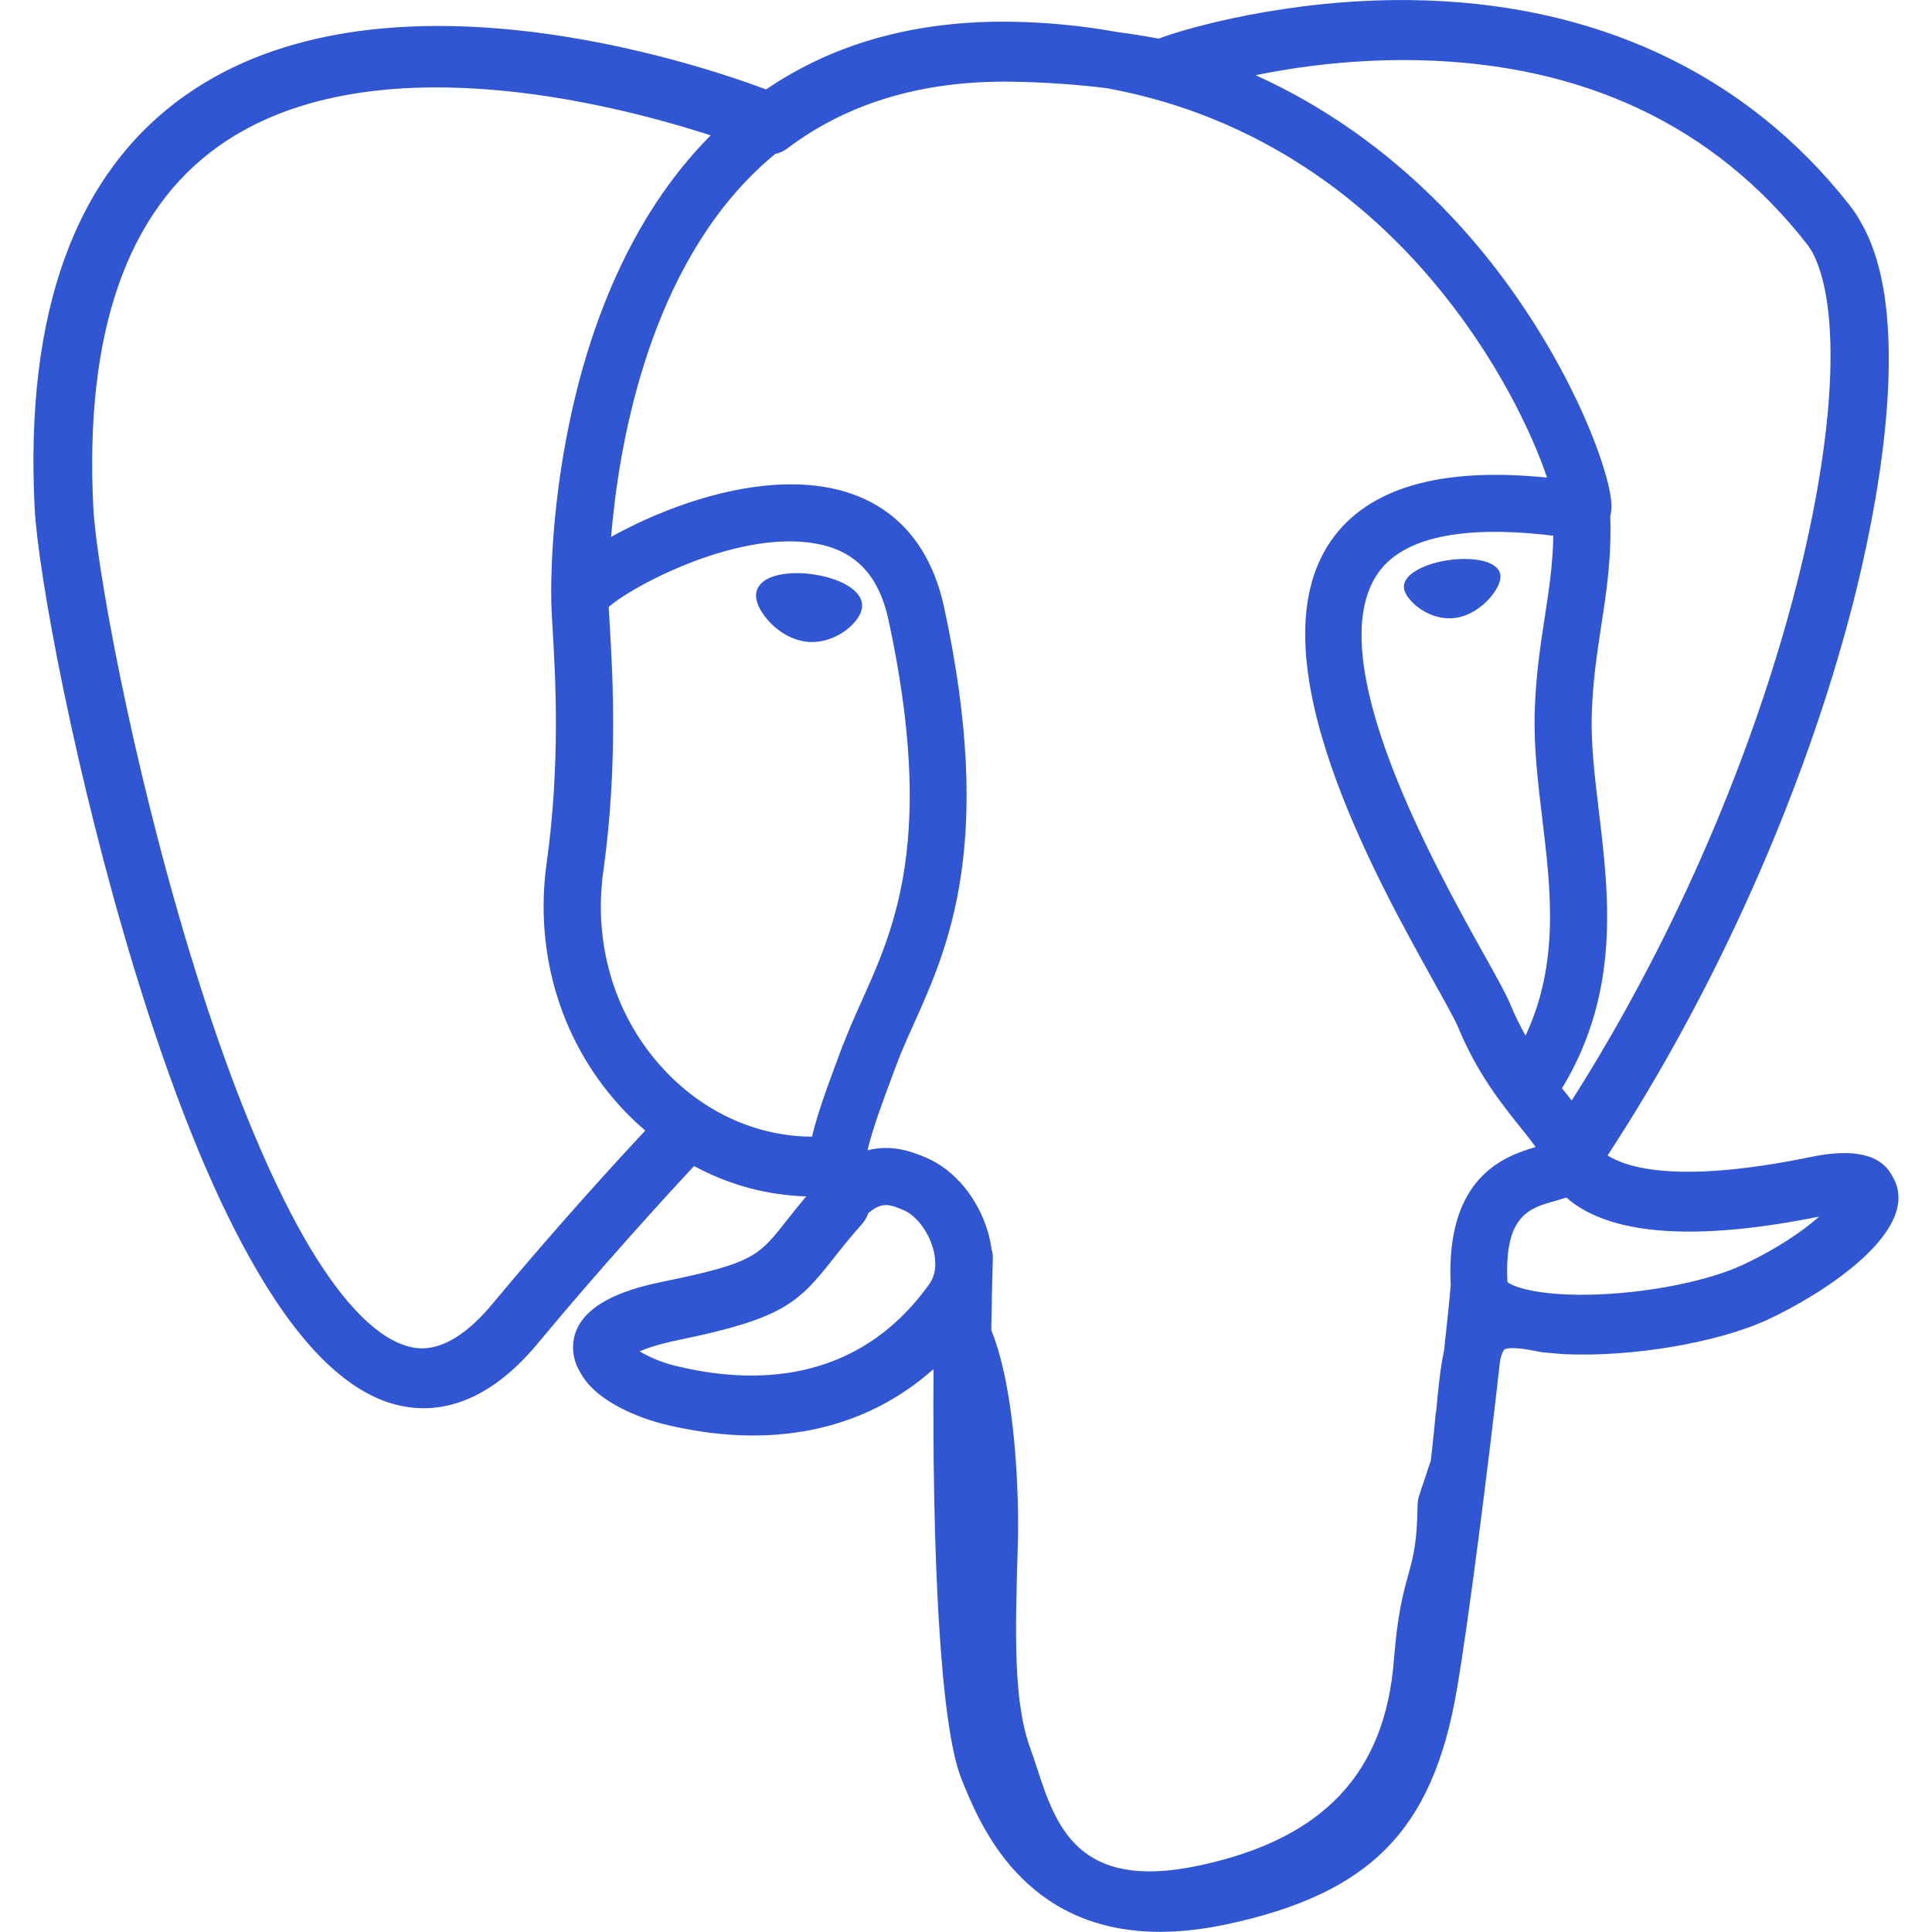
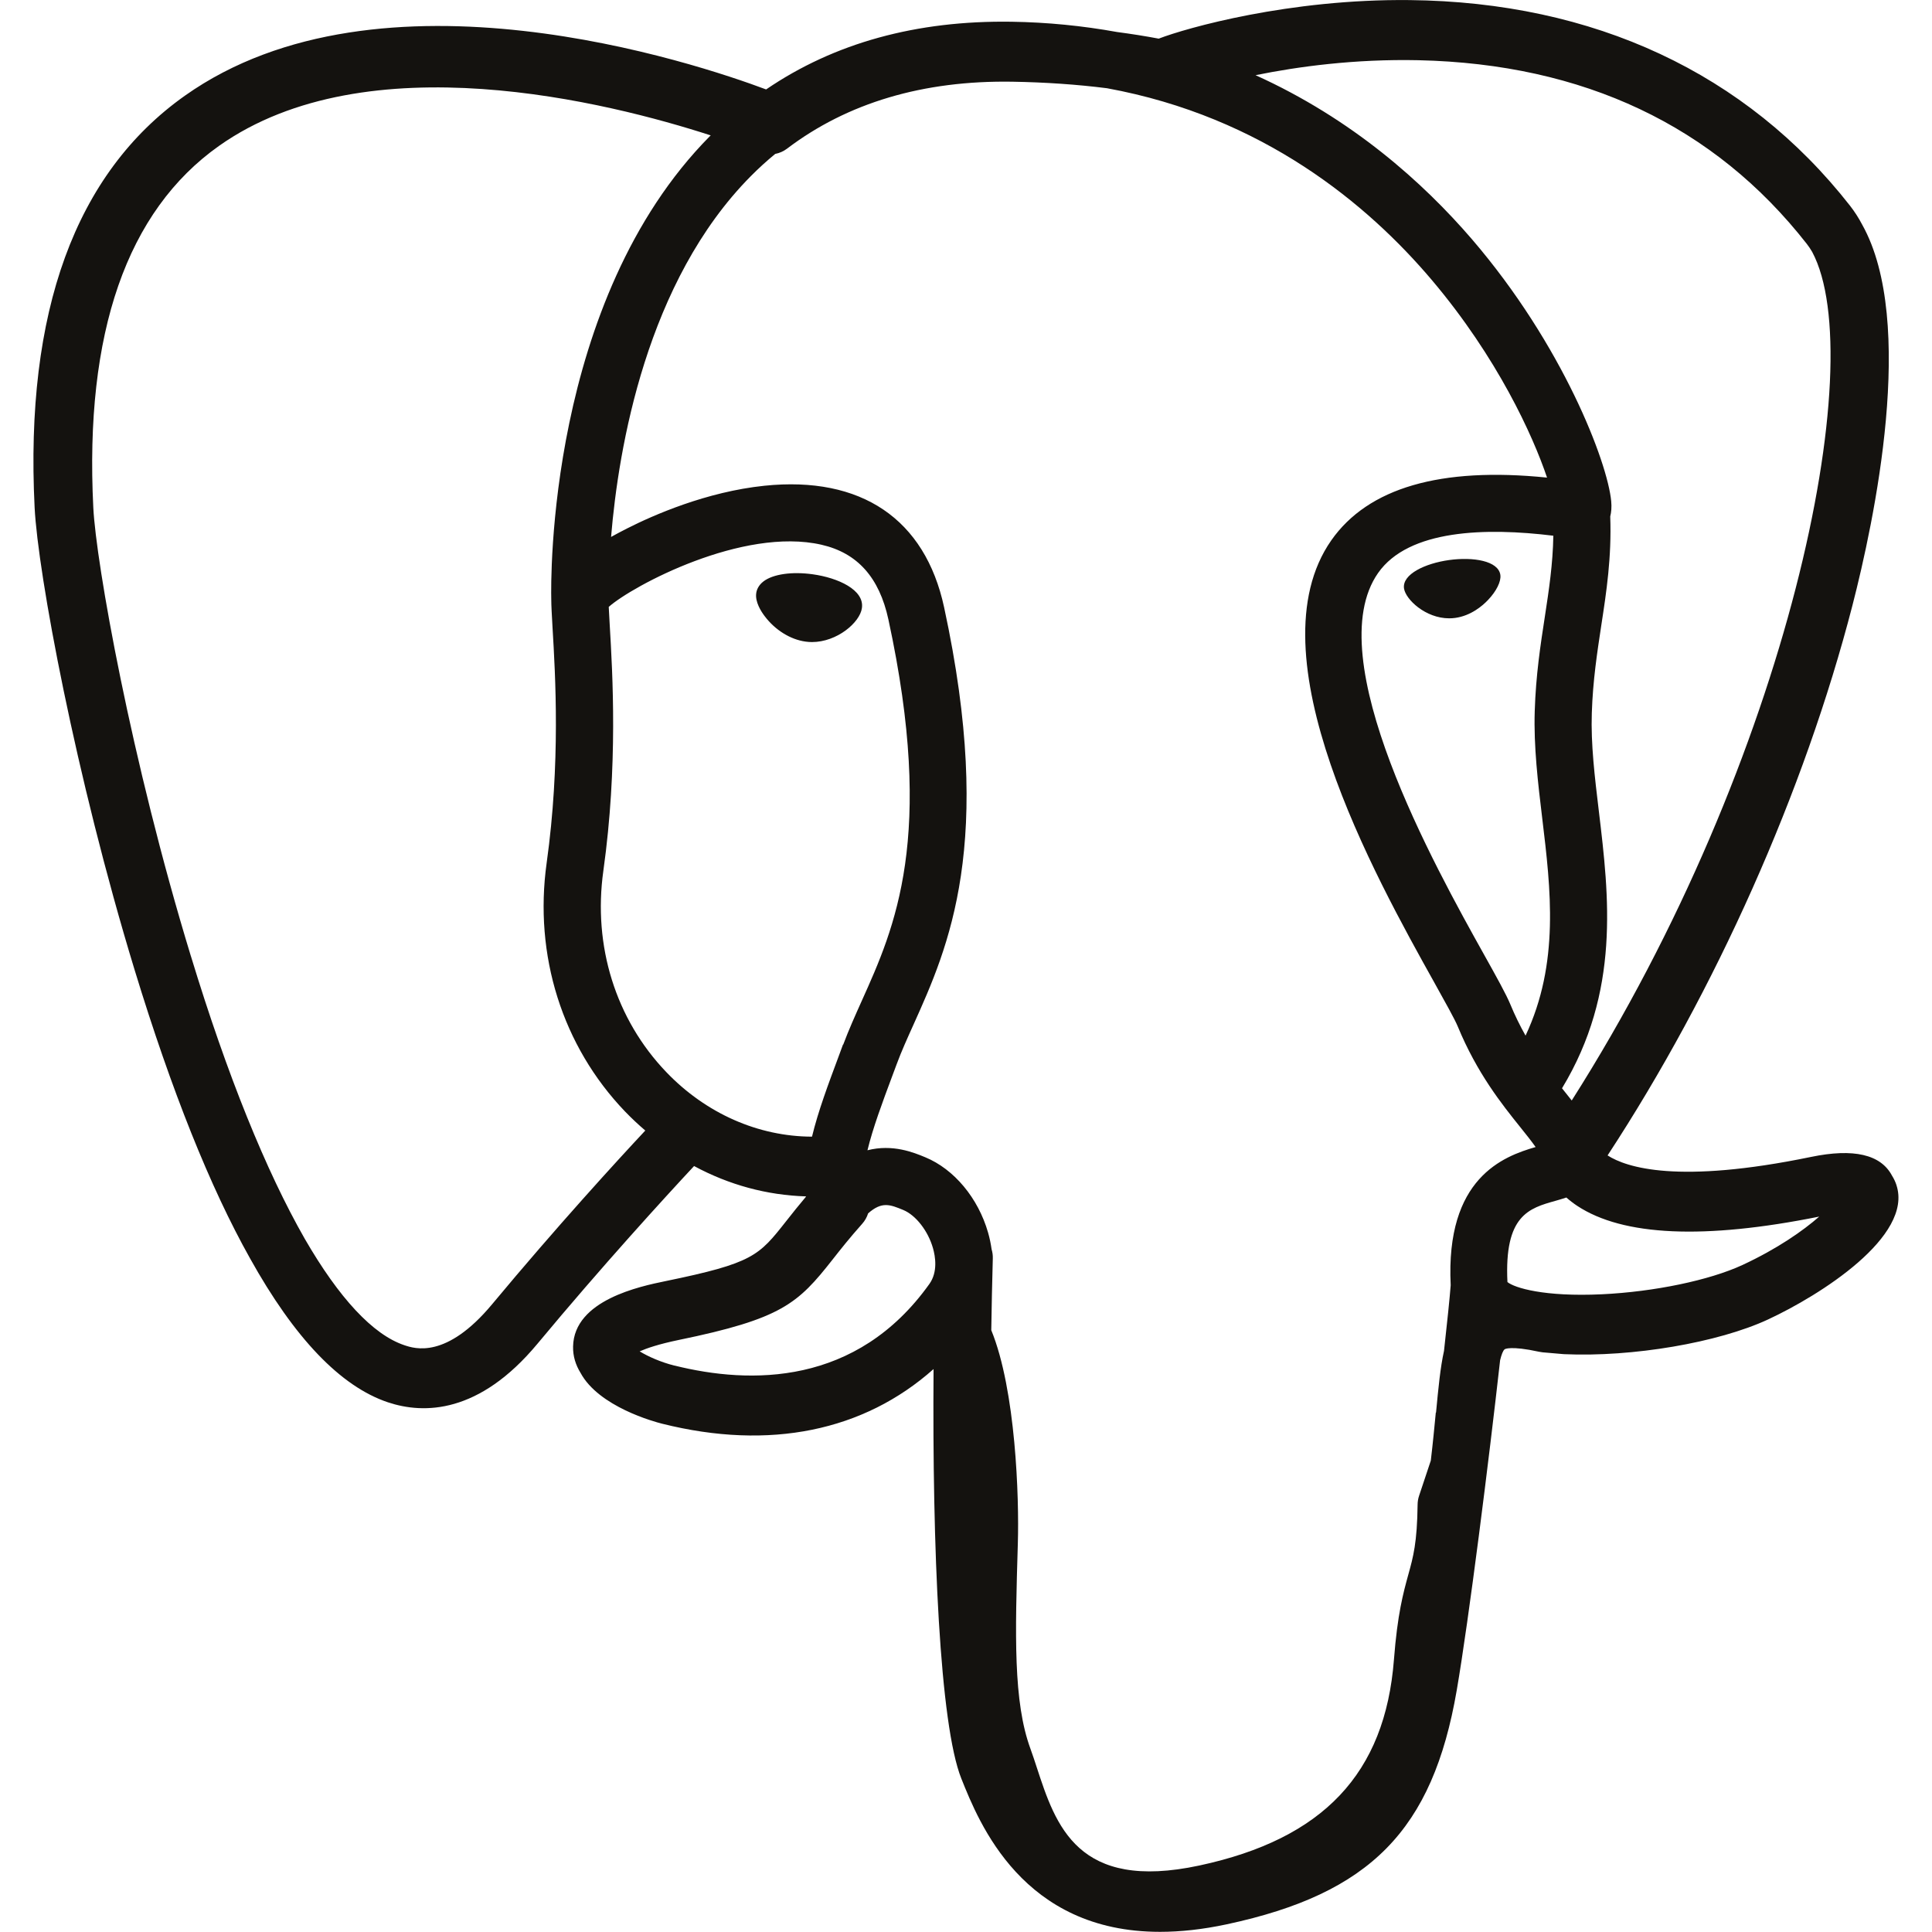
- <svg xmlns="http://www.w3.org/2000/svg" fill="#3056d3" role="img" viewBox="0 0 24 24">
+ <svg xmlns="http://www.w3.org/2000/svg" fill="#14120f" role="img" viewBox="0 0 24 24">
  <path d="M23.559 14.723a.527.527 0 0 0-.056-.119c-.139-.263-.477-.342-1.007-.232-1.653.341-2.293.131-2.526-.019 1.342-2.048 2.445-4.522 3.041-6.83.271-1.051.798-3.524.122-4.732a1.564 1.564 0 0 0-.151-.235C21.693.909 19.801.025 17.51.001c-1.495-.016-2.771.346-3.116.479a9.449 9.449 0 0 0-.516-.082 8.044 8.044 0 0 0-1.311-.128c-1.182-.018-2.204.264-3.05.841-.857-.321-4.789-1.645-7.222.079C.936 2.153.309 3.873.43 6.304c.041.818.507 3.334 1.242 5.744.46 1.506.939 2.702 1.433 3.582.553.994 1.126 1.593 1.714 1.79.447.149 1.133.144 1.858-.728.801-.964 1.59-1.826 1.945-2.207.435.235.906.362 1.39.377a.057.057 0 0 0 0.0.004 11.031 11.031 0 0 0-.247.305c-.339.43-.409.52-1.5.744-.31.064-1.134.234-1.146.811-.003.122.033.231.092.327.227.423.922.61 1.015.633 1.335.334 2.504.092 3.371-.679-.017 2.231.077 4.417.345 5.087.221.553.762 1.905 2.469 1.904.251 0 .526-.029.83-.094 1.782-.382 2.556-1.17 2.855-2.906.15-.871.402-2.875.539-4.101.017-.07.036-.121.057-.136.001-.001.07-.047.427.031a.367.367 0 0 0 .044.007l.254.022.015.001c.847.038 1.911-.143 2.531-.431.644-.299 1.806-1.032 1.595-1.67zM2.371 11.877c-.744-2.436-1.178-4.885-1.212-5.572-.109-2.171.417-3.683 1.562-4.493 1.837-1.299 4.84-.541 6.108-.13-.003.003-.007.006-.01.009-2.024 2.044-1.976 5.536-1.971 5.75-0.0.082.007.199.016.359.035.587.1 1.68-.073 2.918-.161 1.15.194 2.276.973 3.089.081.084.165.163.252.237-.347.371-1.1 1.193-1.903 2.158-.568.682-.96.552-1.089.509-.392-.131-.813-.587-1.238-1.322-.48-.839-.964-2.032-1.415-3.513zm6.007 5.087c-.171-.043-.327-.113-.432-.177.089-.039.237-.09.483-.141 1.283-.264 1.482-.451 1.914-1.0.099-.126.212-.269.367-.443a.355.355 0 0 0 .074-.13c.171-.151.272-.11.437-.042.156.065.308.26.369.475.029.102.062.294-.045.444-.904 1.266-2.222 1.249-3.168 1.013zm2.094-3.988-.052.141c-.133.357-.257.688-.333 1.003-.667-.002-1.317-.287-1.81-.802-.628-.655-.913-1.566-.782-2.5.183-1.308.115-2.447.079-3.059-.005-.086-.009-.161-.012-.22.296-.262 1.666-.996 2.643-.772.446.102.718.406.831.928.585 2.704.077 3.831-.33 4.736-.084.187-.163.363-.231.545zm7.364 4.572c-.017.177-.036.376-.062.596l-.146.438a.355.355 0 0 0-.018.108c-.006.475-.054.649-.115.869-.063.229-.135.489-.179 1.058-.11 1.414-.878 2.227-2.417 2.557-1.516.325-1.784-.497-2.021-1.222a6.582 6.582 0 0 0-.077-.227c-.215-.586-.191-1.412-.157-2.555.017-.561-.025-1.901-.33-2.646.004-.293.011-.591.019-.892a.353.353 0 0 0-.015-.113 1.493 1.493 0 0 0-.044-.208c-.123-.428-.421-.787-.78-.935-.142-.059-.404-.167-.718-.087.067-.276.183-.588.309-.925l.053-.142c.059-.16.134-.326.213-.501.426-.948 1.011-2.245.377-5.177-.237-1.098-1.03-1.634-2.232-1.51-.721.075-1.38.365-1.709.532a5.672 5.672 0 0 0-.196.104c.092-1.106.439-3.174 1.736-4.482a4.031 4.031 0 0 1 .303-.276.353.353 0 0 0 .145-.064c.752-.571 1.694-.851 2.802-.833.409.007.802.034 1.174.081 1.939.354 3.244 1.447 4.036 2.383.814.962 1.255 1.931 1.431 2.454-1.323-.135-2.223.127-2.68.779-.993 1.419.543 4.173 1.281 5.496.135.243.252.452.289.541.24.583.551.971.779 1.255.07.087.137.171.189.245-.401.116-1.121.383-1.055 1.717-.012.156-.042.447-.083.815-.046.208-.07.46-.099.766zm.89-1.621c-.041-.832.269-.918.597-1.01a2.857 2.857 0 0 0 .135-.041 1.202 1.202 0 0 0 .134.103c.57.377 1.582.421 3.007.134-.202.177-.519.399-.953.601-.41.19-1.096.333-1.747.364-.72.034-1.086-.081-1.172-.151zm.57-9.271c-.006.351-.054.669-.105 1.002-.055.358-.112.727-.126 1.176-.014.437.04.891.093 1.33.107.887.216 1.8-.207 2.701a3.527 3.527 0 0 1-.188-.386c-.053-.128-.167-.333-.325-.616-.616-1.104-2.057-3.69-1.319-4.745.38-.543 1.341-.566 2.178-.463zm.228 7.014a12.376 12.376 0 0 0-.085-.107l-.035-.044c.726-1.2.584-2.386.458-3.438-.052-.432-.101-.84-.088-1.223.013-.406.067-.754.118-1.091.064-.415.129-.844.111-1.351.013-.053.019-.116.012-.19-.046-.485-.6-1.938-1.729-3.253-.608-.707-1.49-1.497-2.689-2.039.525-.107 1.233-.203 2.024-.186 2.051.046 3.675.814 4.824 2.282a.908.908 0 0 1 .067.1c.723 1.356-.276 6.275-2.987 10.54zm-8.817-6.116c-.025.179-.309.422-.621.422a.582.582 0 0 1-.081-.006c-.187-.026-.377-.144-.506-.316-.046-.06-.12-.178-.105-.284.005-.04.026-.099.092-.149.118-.089.352-.123.61-.087.316.044.643.194.611.419zm7.931-.411c.011.079-.049.201-.153.31-.068.072-.212.196-.408.223a.546.546 0 0 1-.075.005c-.293 0-.541-.234-.561-.372-.024-.176.264-.311.561-.352.297-.041.611.009.636.185z" />
</svg>
